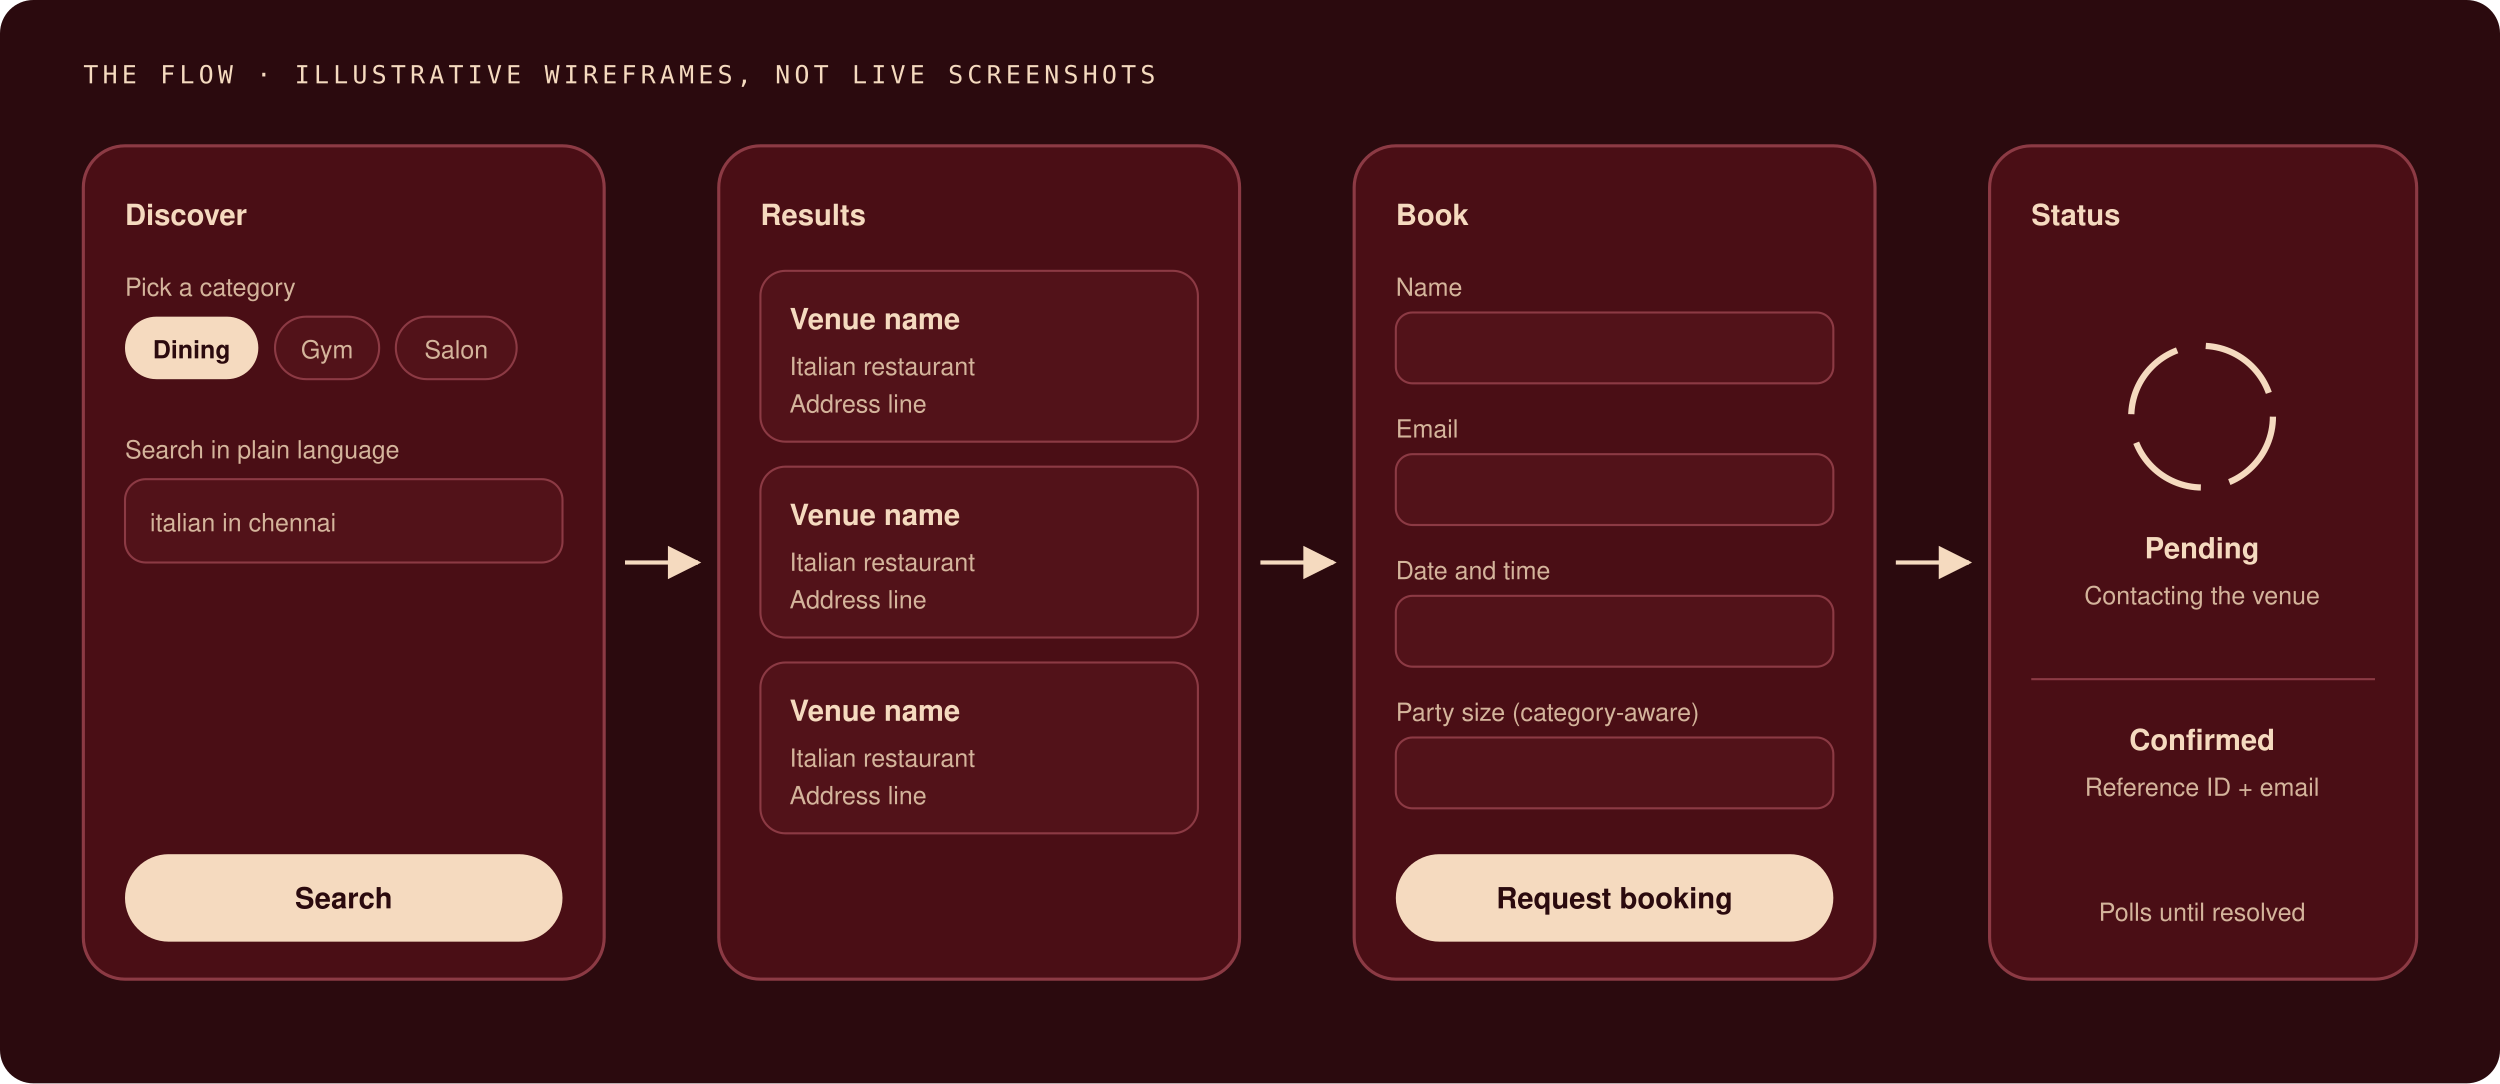
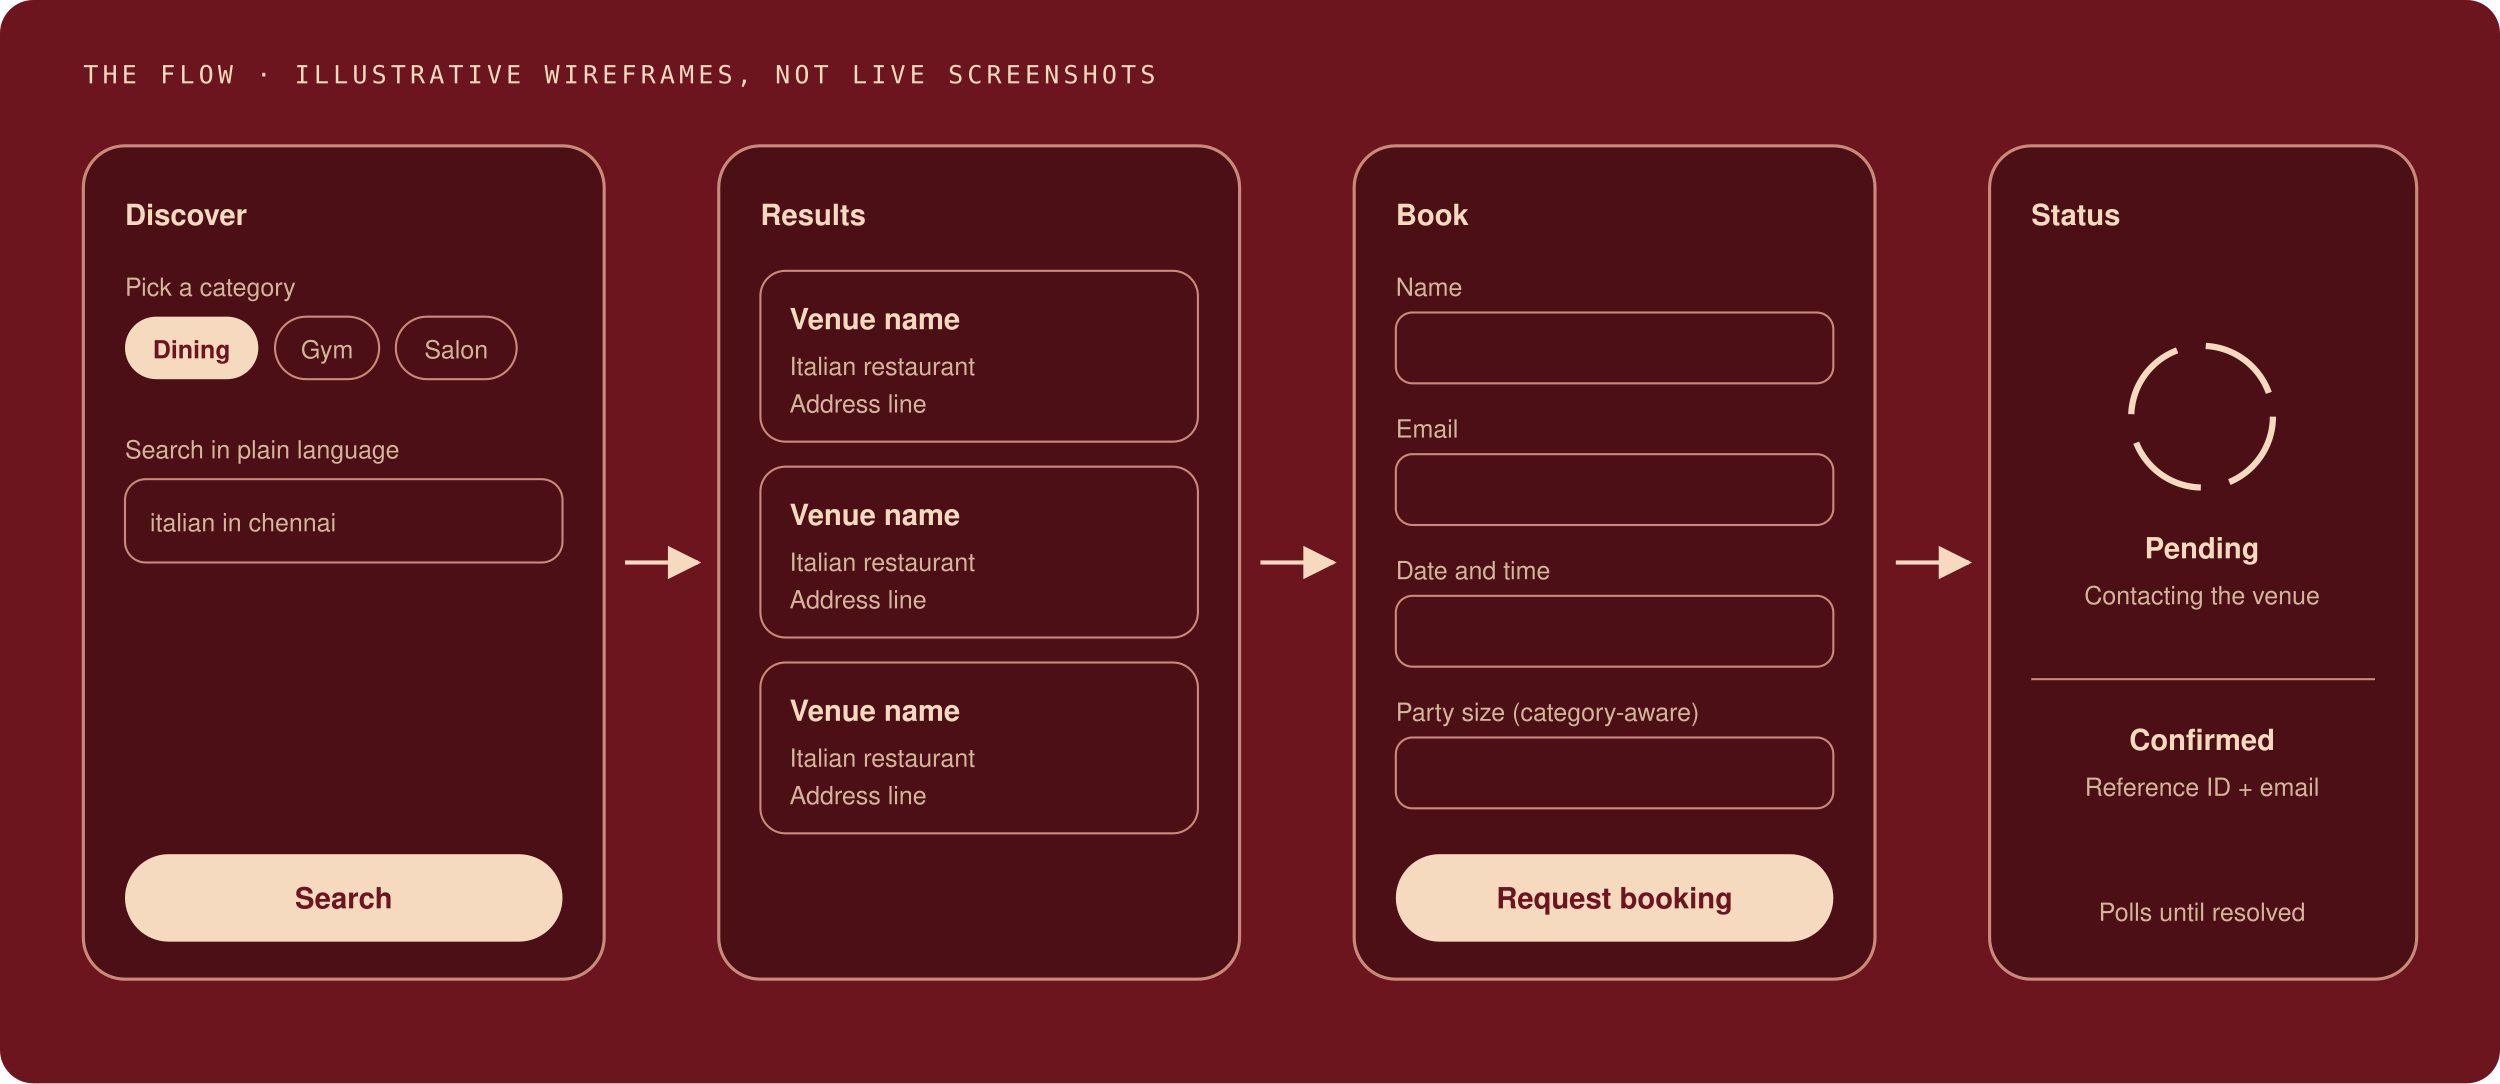
<svg xmlns="http://www.w3.org/2000/svg" viewBox="0 0 1200 520" width="1200" height="520" role="img" aria-label="Illustrative wireframes of the four screens">
  <defs>
    <marker id="a" viewBox="0 0 10 10" refX="9" refY="5" markerWidth="8" markerHeight="8" orient="auto">
      <path d="M0 0L10 5L0 10z" fill="#F5DABF" />
    </marker>
    <style>
      .f{font-family:'Segoe UI',Helvetica,Arial,sans-serif}
      .t{fill:#F5DABF;font-size:14px;font-weight:600}
      .s{fill:#d4b49b;font-size:12px}
      .n{font-family:'SF Mono',Menlo,Consolas,monospace;fill:#F5DABF;font-size:12px;letter-spacing:2px}
-       .ph{fill:#4a0e15;stroke:#8c3a44;stroke-width:1.5}
-       .in{fill:#521219;stroke:#8c3a44}
-       .card{fill:#521219;stroke:#8c3a44}
+       .ph{fill:#4d0f16;stroke:#c98a7a;stroke-width:1.5}
+       .in{fill:#4d0f16;stroke:#c98a7a}
+       .card{fill:#4d0f16;stroke:#c98a7a}
      .ar{stroke:#F5DABF;stroke-width:2;fill:none;marker-end:url(#a)}
    </style>
  </defs>
-   <rect width="1200" height="520" rx="16" fill="#2b0a0e" />
+   <rect width="1200" height="520" rx="16" fill="#6C151E" />
  <text x="40" y="40" class="n">THE FLOW · ILLUSTRATIVE WIREFRAMES, NOT LIVE SCREENSHOTS</text>
  <g transform="translate(40,70)">
    <rect width="250" height="400" rx="20" class="ph" />
    <text x="20" y="38" class="f t">Discover</text>
    <g class="f s">
      <text x="20" y="72">Pick a category</text>
    </g>
    <rect x="20" y="82" width="64" height="30" rx="15" fill="#F5DABF" />
-     <text x="52" y="102" text-anchor="middle" class="f" font-size="12" font-weight="700" fill="#2b0a0e">Dining</text>
+     <text x="52" y="102" text-anchor="middle" class="f" font-size="12" font-weight="700" fill="#6C151E">Dining</text>
    <rect x="92" y="82" width="50" height="30" rx="15" class="in" />
    <text x="117" y="102" text-anchor="middle" class="f s">Gym</text>
    <rect x="150" y="82" width="58" height="30" rx="15" class="in" />
    <text x="179" y="102" text-anchor="middle" class="f s">Salon</text>
    <text x="20" y="150" class="f s">Search in plain language</text>
    <rect x="20" y="160" width="210" height="40" rx="10" class="in" />
    <text x="32" y="185" class="f s">italian in chennai</text>
    <rect x="20" y="340" width="210" height="42" rx="21" fill="#F5DABF" />
-     <text x="125" y="366" text-anchor="middle" class="f" font-size="14" font-weight="700" fill="#2b0a0e">Search</text>
+     <text x="125" y="366" text-anchor="middle" class="f" font-size="14" font-weight="700" fill="#6C151E">Search</text>
  </g>
  <path d="M300 270H335" class="ar" />
  <g transform="translate(345,70)">
    <rect width="250" height="400" rx="20" class="ph" />
    <text x="20" y="38" class="f t">Results</text>
    <rect x="20" y="60" width="210" height="82" rx="12" class="card" />
    <text x="34" y="88" class="f t">Venue name</text>
    <text x="34" y="110" class="f s">Italian restaurant</text>
    <text x="34" y="128" class="f s">Address line</text>
    <rect x="20" y="154" width="210" height="82" rx="12" class="card" stroke="#F5DABF" />
    <text x="34" y="182" class="f t">Venue name</text>
    <text x="34" y="204" class="f s">Italian restaurant</text>
    <text x="34" y="222" class="f s">Address line</text>
    <rect x="20" y="248" width="210" height="82" rx="12" class="card" />
    <text x="34" y="276" class="f t">Venue name</text>
    <text x="34" y="298" class="f s">Italian restaurant</text>
    <text x="34" y="316" class="f s">Address line</text>
  </g>
  <path d="M605 270H640" class="ar" />
  <g transform="translate(650,70)">
    <rect width="250" height="400" rx="20" class="ph" />
    <text x="20" y="38" class="f t">Book</text>
    <text x="20" y="72" class="f s">Name</text>
    <rect x="20" y="80" width="210" height="34" rx="8" class="in" />
    <text x="20" y="140" class="f s">Email</text>
    <rect x="20" y="148" width="210" height="34" rx="8" class="in" />
    <text x="20" y="208" class="f s">Date and time</text>
    <rect x="20" y="216" width="210" height="34" rx="8" class="in" />
    <text x="20" y="276" class="f s">Party size (category-aware)</text>
    <rect x="20" y="284" width="210" height="34" rx="8" class="in" />
    <rect x="20" y="340" width="210" height="42" rx="21" fill="#F5DABF" />
-     <text x="125" y="366" text-anchor="middle" class="f" font-size="14" font-weight="700" fill="#2b0a0e">Request booking</text>
+     <text x="125" y="366" text-anchor="middle" class="f" font-size="14" font-weight="700" fill="#6C151E">Request booking</text>
  </g>
  <path d="M910 270H945" class="ar" />
  <g transform="translate(955,70)">
    <rect width="205" height="400" rx="20" class="ph" />
    <text x="20" y="38" class="f t">Status</text>
    <circle cx="102" cy="130" r="34" fill="none" stroke="#F5DABF" stroke-width="3" stroke-dasharray="40 14" />
    <text x="102" y="198" text-anchor="middle" class="f t">Pending</text>
    <text x="102" y="220" text-anchor="middle" class="f s">Contacting the venue</text>
-     <line x1="20" y1="256" x2="185" y2="256" stroke="#8c3a44" />
+     <line x1="20" y1="256" x2="185" y2="256" stroke="#c98a7a" />
    <text x="102" y="290" text-anchor="middle" class="f t">Confirmed</text>
    <text x="102" y="312" text-anchor="middle" class="f s">Reference ID + email</text>
    <text x="102" y="372" text-anchor="middle" class="f s">Polls until resolved</text>
  </g>
</svg>
